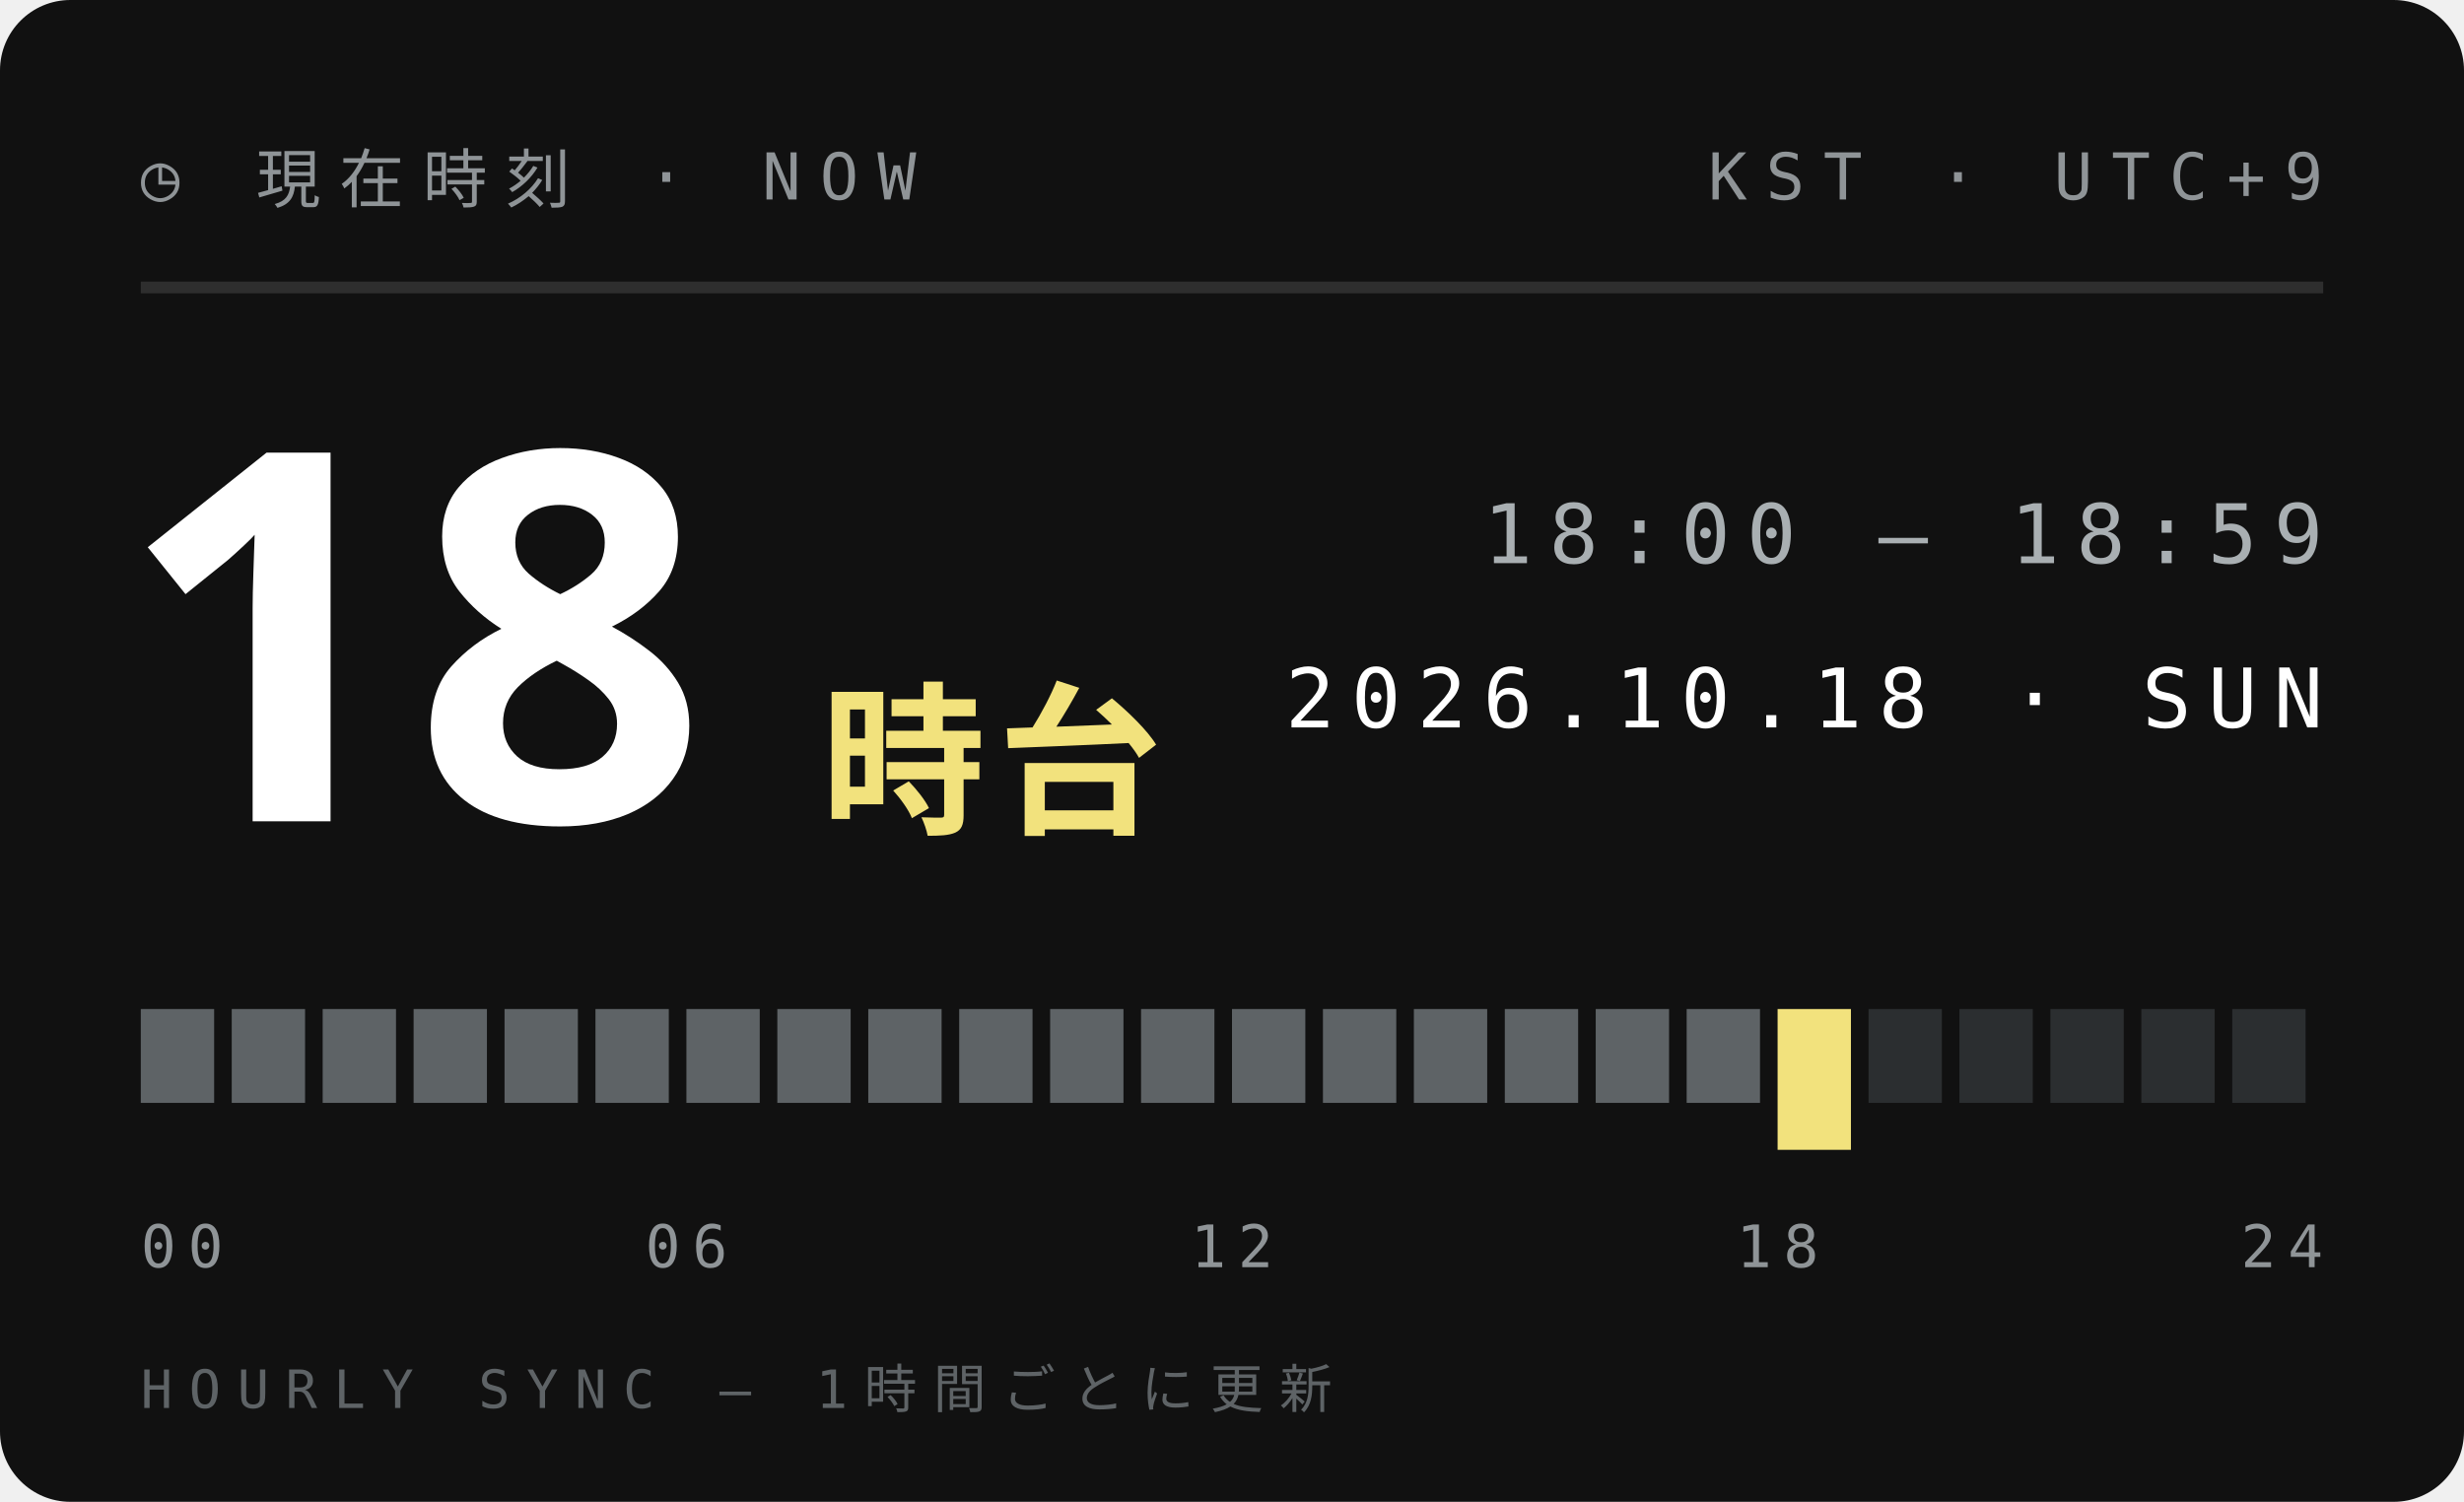
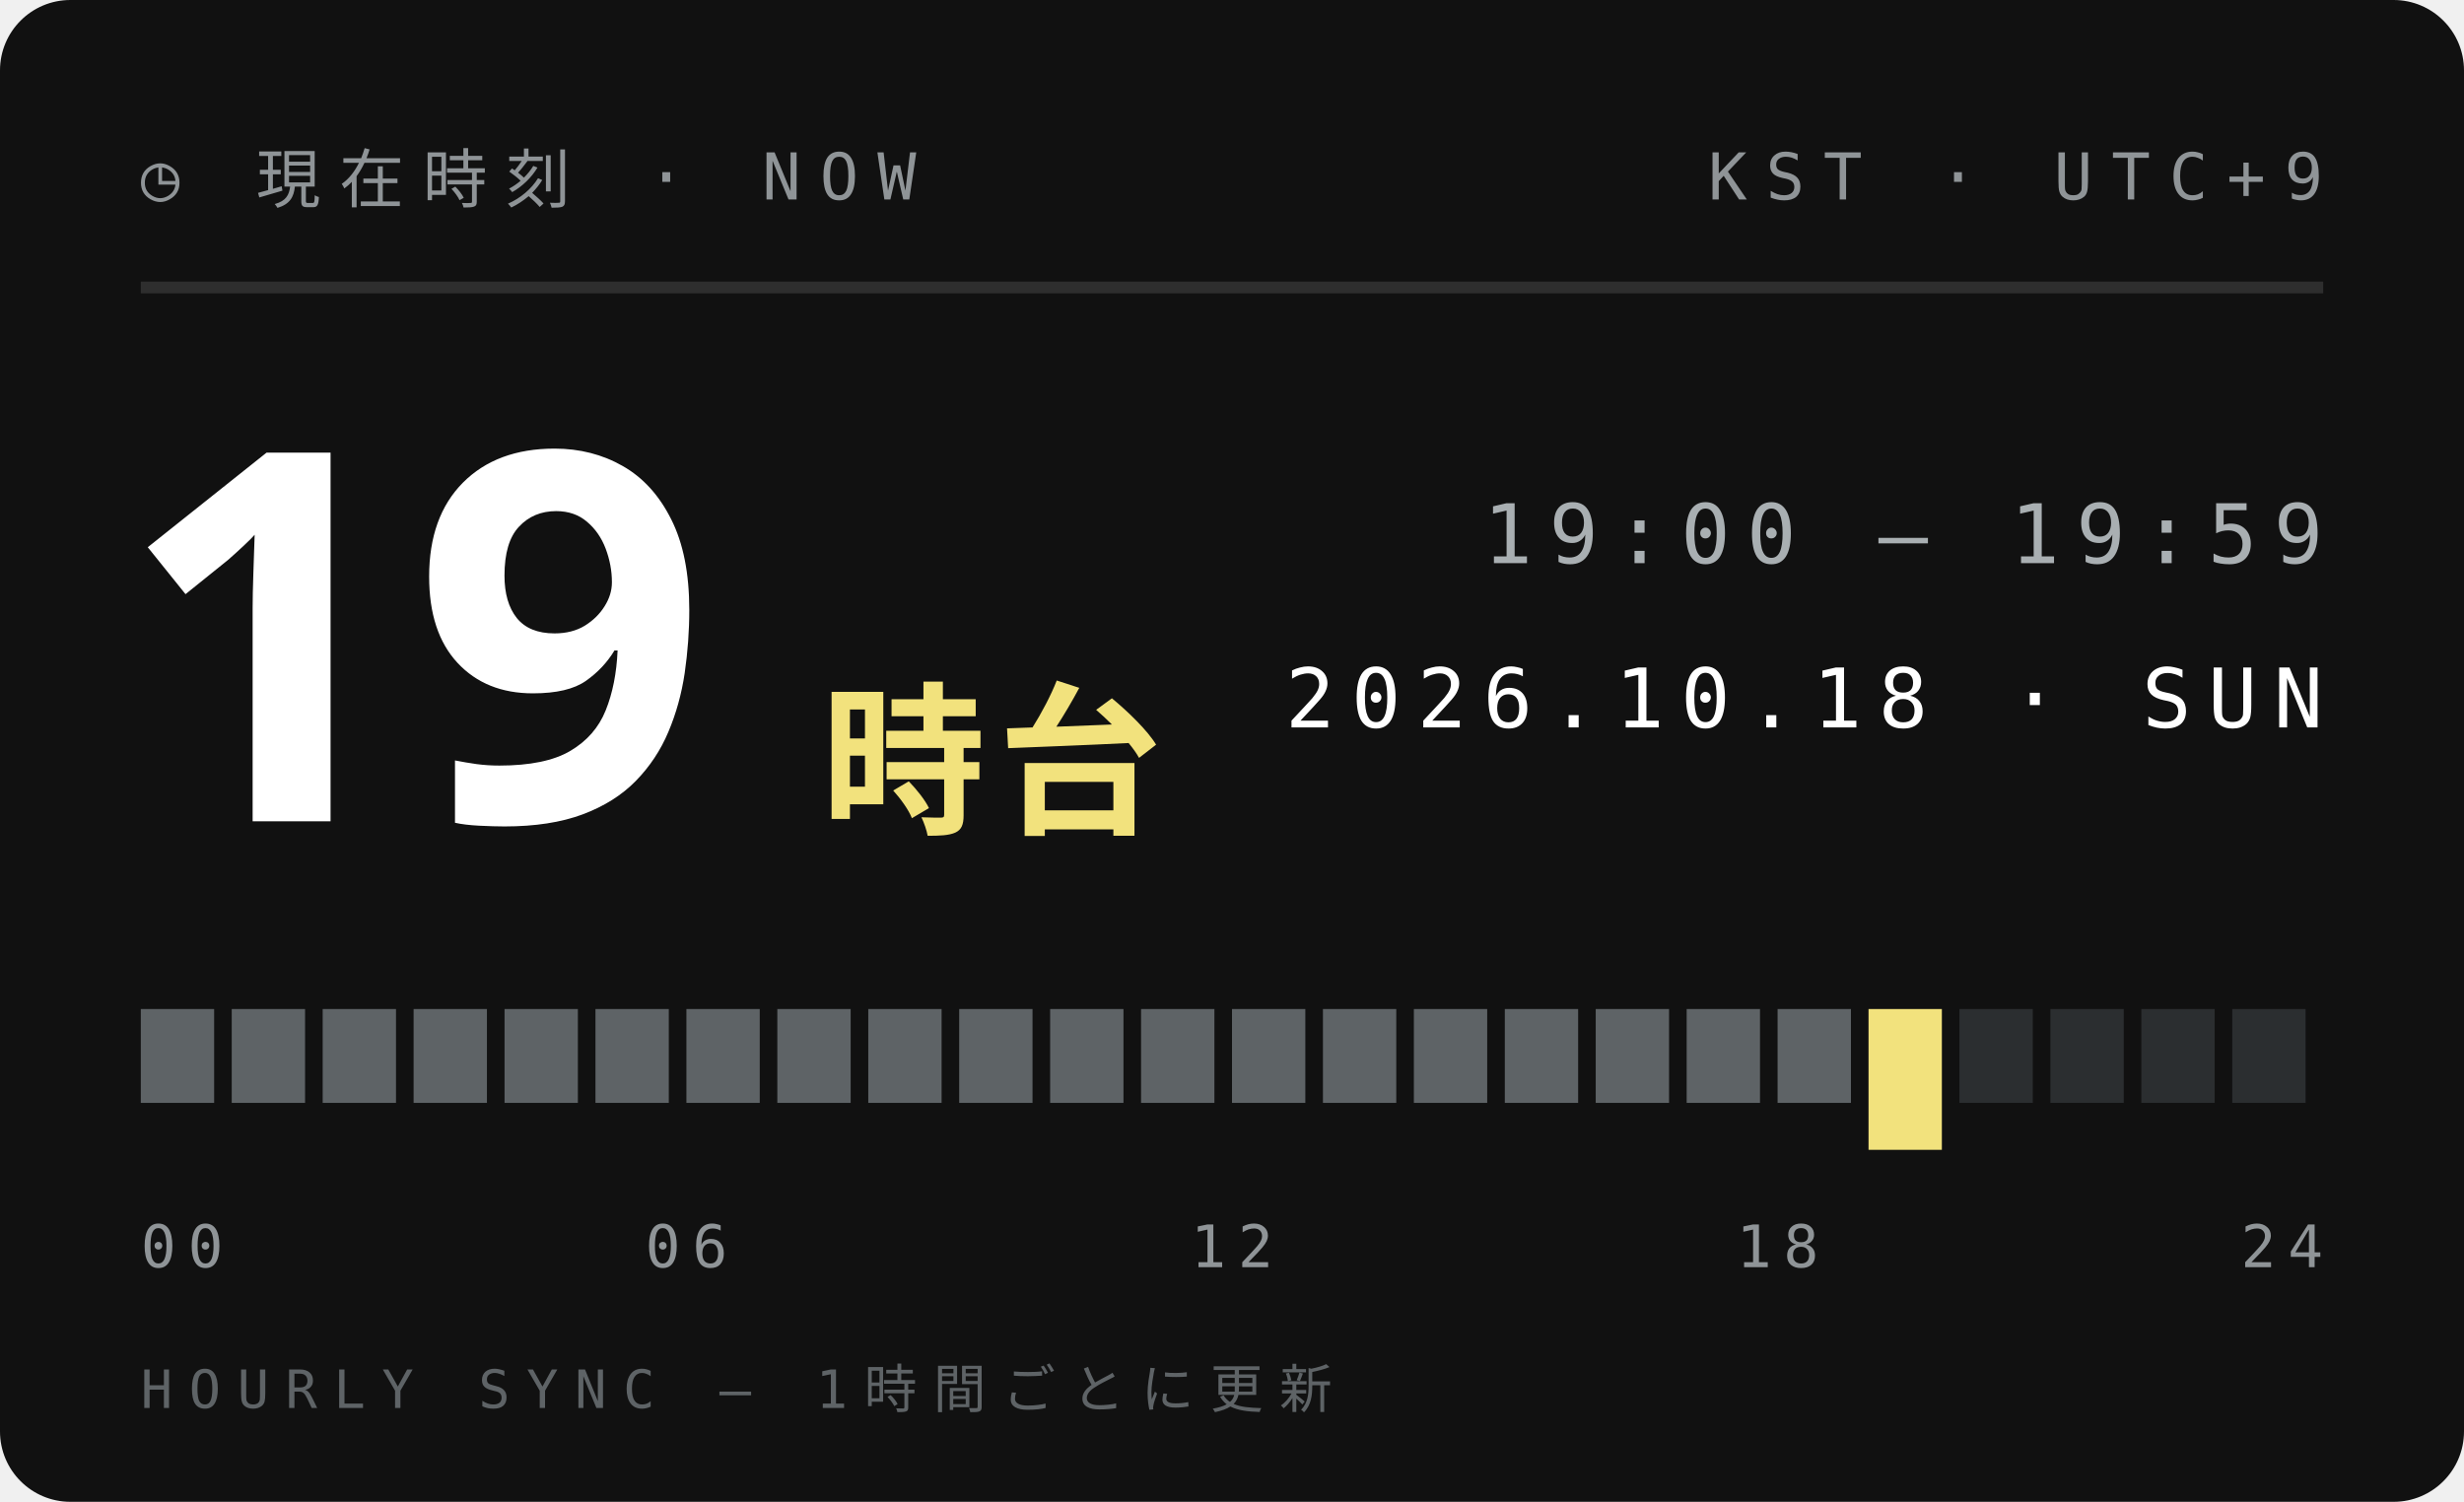
<svg xmlns="http://www.w3.org/2000/svg" width="210" height="128">
  <style>text{font:400 6.5px 'IBM Plex Mono',Menlo,monospace;letter-spacing:1.2px;fill:#5E6366}.s{font-size:5.5px}.v{font-weight:600;font-size:9px;fill:#111;letter-spacing:0}.b{font:900 20px 'Arial Black',sans-serif;fill:#111;letter-spacing:0}.j{font:800 11px 'Hiragino Sans','Noto Sans JP',sans-serif;fill:#111;letter-spacing:2px}</style>
  <rect width="210" height="128" rx="6" fill="#111" />
  <text x="12" y="17" style="font-size:5.5px;letter-spacing:1.6px;fill:#8F9497">◷ 現在時刻 · NOW</text>
  <text x="198" y="17" text-anchor="end" style="font-size:5.5px;letter-spacing:1.6px;fill:#8F9497">KST · UTC+9</text>
  <path d="M12 24.5H198" stroke="#ffffff1f" />
-   <text class="b" x="10" y="70" style="font-size:44px;fill:#fff">18</text>
+   <text class="b" x="10" y="70" style="font-size:44px;fill:#fff">19</text>
  <text class="j" x="70" y="70" style="font-size:14px;letter-spacing:1px;fill:#F2E27D">時台</text>
-   <text x="198" y="48" text-anchor="end" style="font-size:7px;letter-spacing:1.4px;fill:#A9AFB2">18:00 — 18:59</text>
+   <text x="198" y="48" text-anchor="end" style="font-size:7px;letter-spacing:1.4px;fill:#A9AFB2">19:00 — 19:59</text>
  <text x="198" y="62" text-anchor="end" style="font-size:7px;letter-spacing:1.4px;fill:#fff">2026.10.18 · SUN</text>
  <rect x="12.00" y="86" width="6.25" height="8" fill="#5E6366" />
  <rect x="19.75" y="86" width="6.25" height="8" fill="#5E6366" />
  <rect x="27.50" y="86" width="6.25" height="8" fill="#5E6366" />
  <rect x="35.25" y="86" width="6.25" height="8" fill="#5E6366" />
  <rect x="43.00" y="86" width="6.25" height="8" fill="#5E6366" />
  <rect x="50.75" y="86" width="6.25" height="8" fill="#5E6366" />
  <rect x="58.50" y="86" width="6.25" height="8" fill="#5E6366" />
  <rect x="66.25" y="86" width="6.25" height="8" fill="#5E6366" />
  <rect x="74.00" y="86" width="6.25" height="8" fill="#5E6366" />
  <rect x="81.75" y="86" width="6.25" height="8" fill="#5E6366" />
  <rect x="89.50" y="86" width="6.25" height="8" fill="#5E6366" />
  <rect x="97.25" y="86" width="6.25" height="8" fill="#5E6366" />
  <rect x="105.00" y="86" width="6.25" height="8" fill="#5E6366" />
  <rect x="112.75" y="86" width="6.25" height="8" fill="#5E6366" />
  <rect x="120.50" y="86" width="6.25" height="8" fill="#5E6366" />
  <rect x="128.25" y="86" width="6.25" height="8" fill="#5E6366" />
  <rect x="136.00" y="86" width="6.25" height="8" fill="#5E6366" />
  <rect x="143.75" y="86" width="6.25" height="8" fill="#5E6366" />
-   <rect x="151.50" y="86" width="6.25" height="12" fill="#F2E27D" />
-   <rect x="159.25" y="86" width="6.25" height="8" fill="#2B2E30" />
+   <rect x="151.50" y="86" width="6.25" height="8" fill="#5E6366" />
+   <rect x="159.25" y="86" width="6.25" height="12" fill="#F2E27D" />
  <rect x="167.00" y="86" width="6.25" height="8" fill="#2B2E30" />
  <rect x="174.75" y="86" width="6.25" height="8" fill="#2B2E30" />
  <rect x="182.50" y="86" width="6.25" height="8" fill="#2B2E30" />
  <rect x="190.25" y="86" width="6.25" height="8" fill="#2B2E30" />
  <text x="12.0" y="108" text-anchor="start" style="font-size:5px;letter-spacing:1px;fill:#8F9497">00</text>
  <text x="58.5" y="108" text-anchor="middle" style="font-size:5px;letter-spacing:1px;fill:#8F9497">06</text>
  <text x="105.0" y="108" text-anchor="middle" style="font-size:5px;letter-spacing:1px;fill:#8F9497">12</text>
  <text x="151.5" y="108" text-anchor="middle" style="font-size:5px;letter-spacing:1px;fill:#8F9497">18</text>
  <text x="198.0" y="108" text-anchor="end" style="font-size:5px;letter-spacing:1px;fill:#8F9497">24</text>
  <text x="12" y="120" style="font-size:4.5px;letter-spacing:1.4px;fill:#5E6366">HOURLY SYNC — 1時間ごとに更新</text>
</svg>
